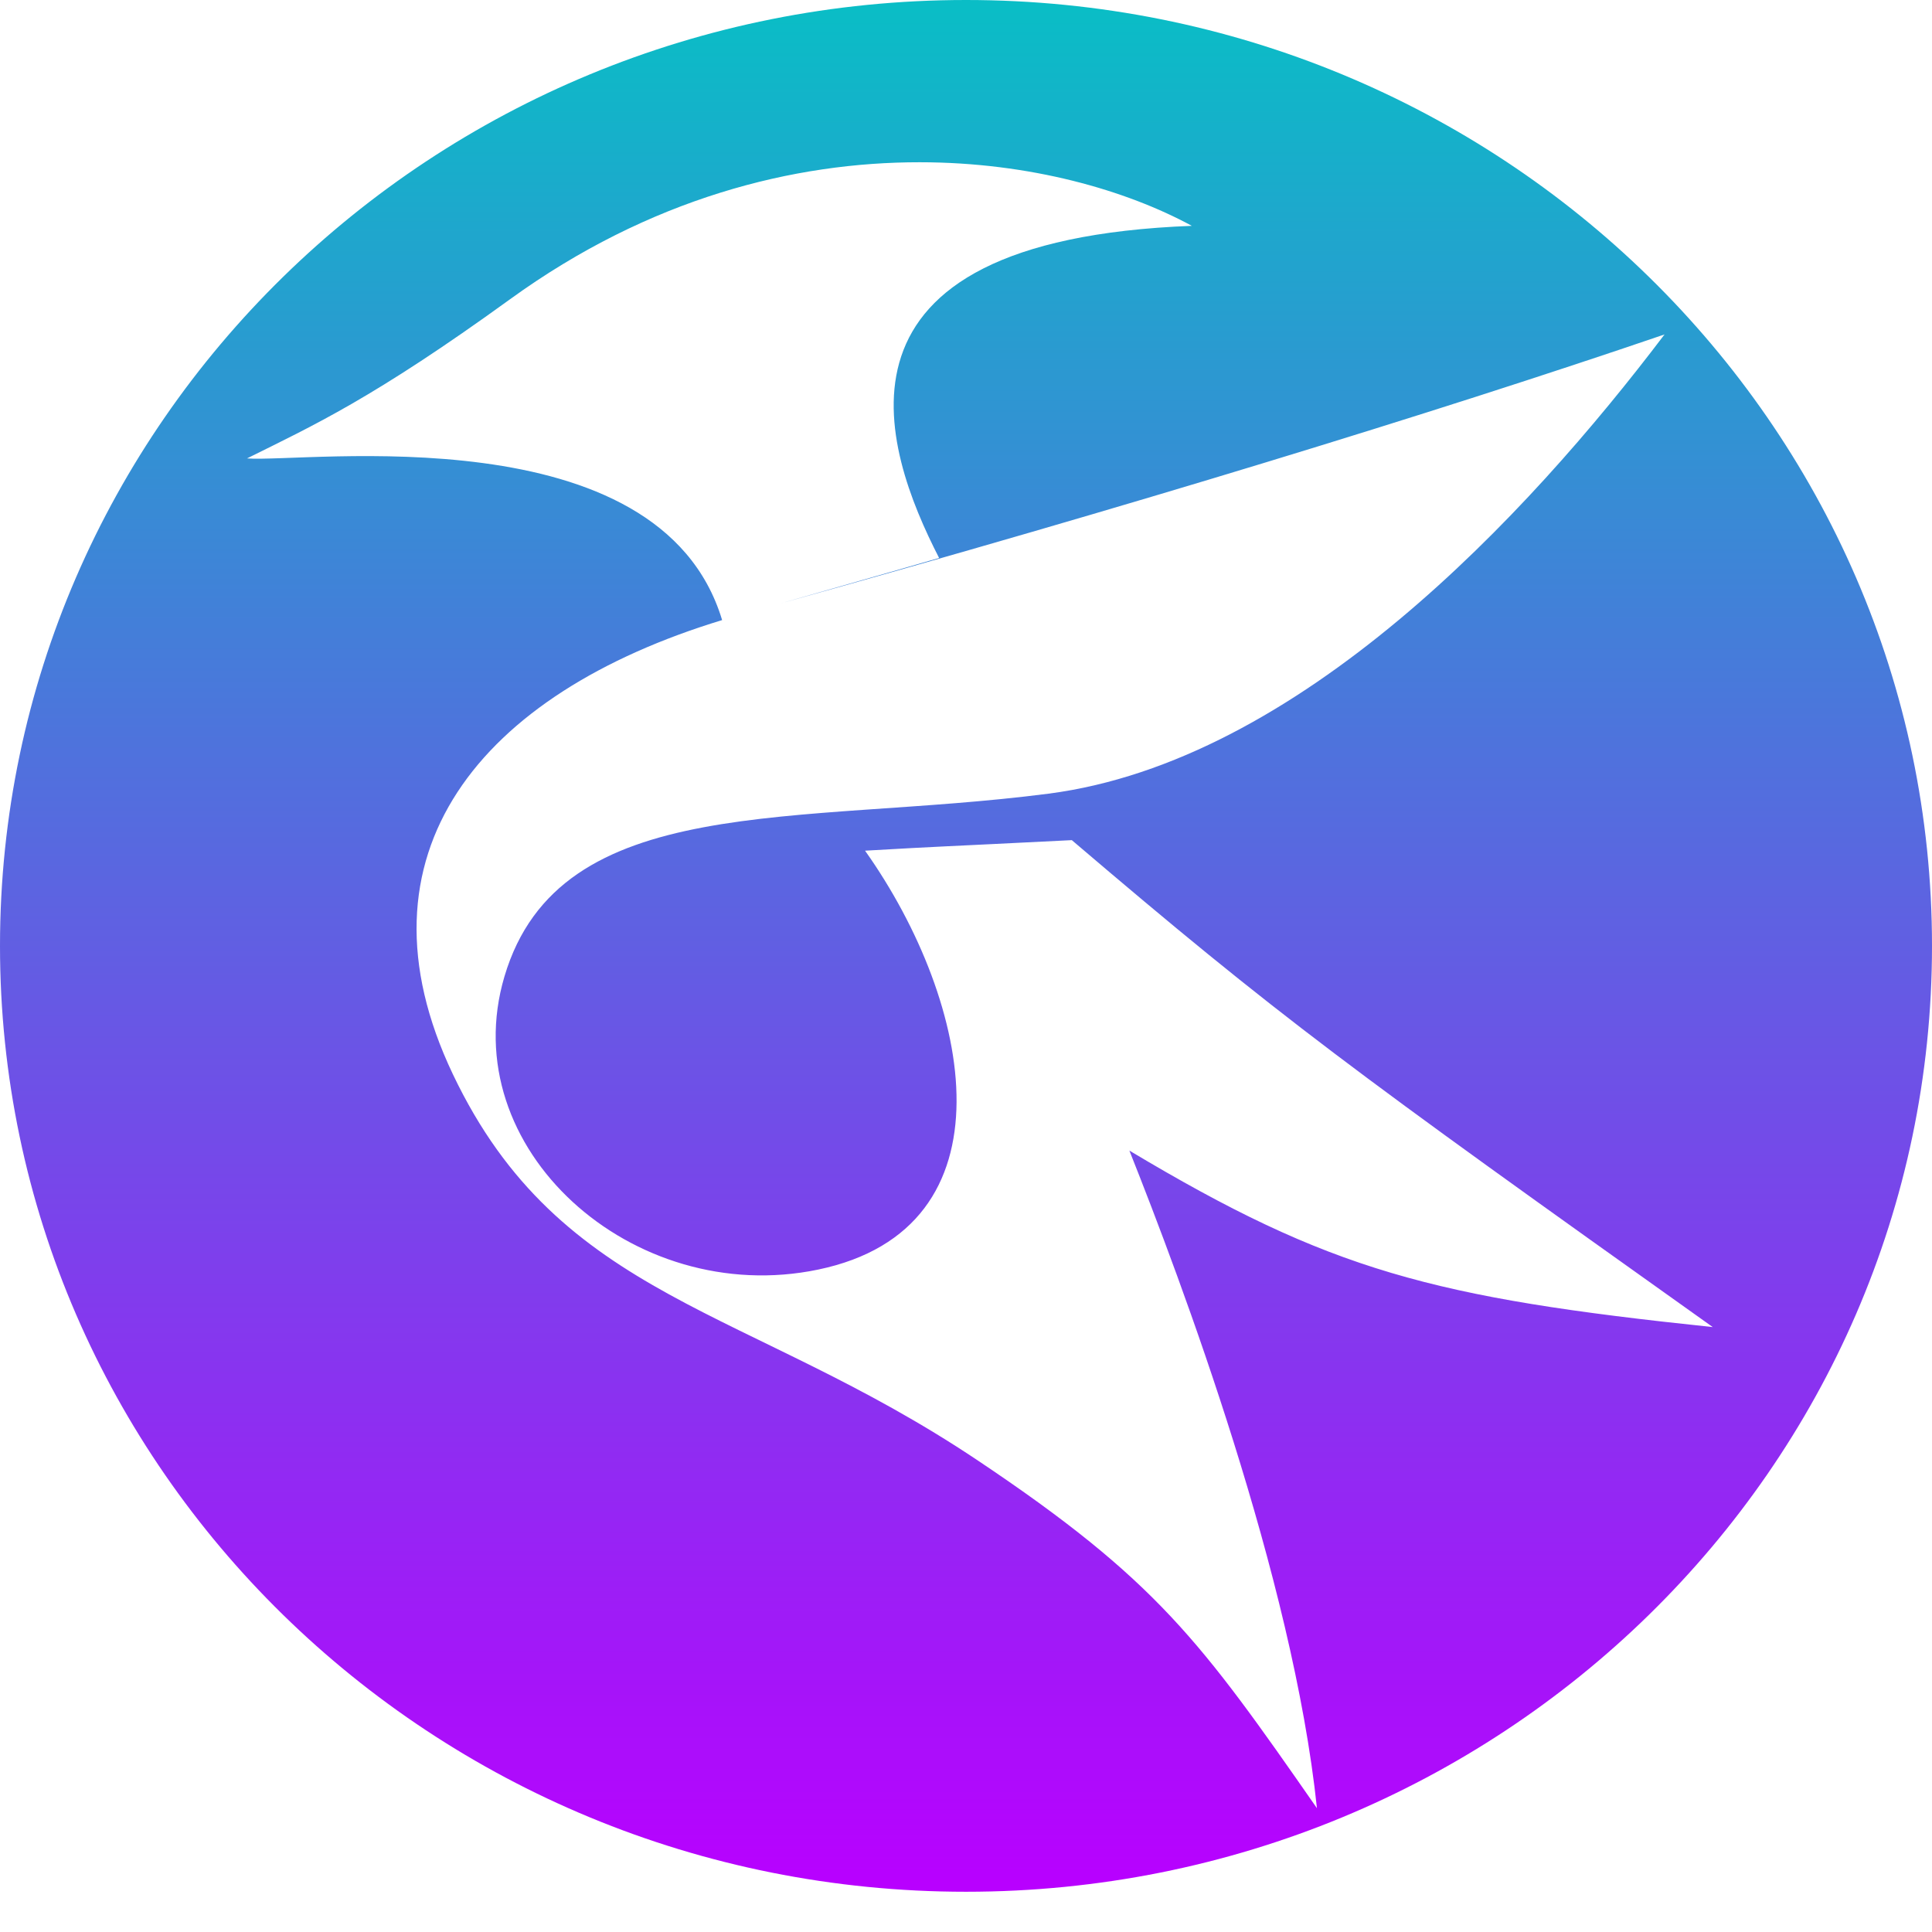
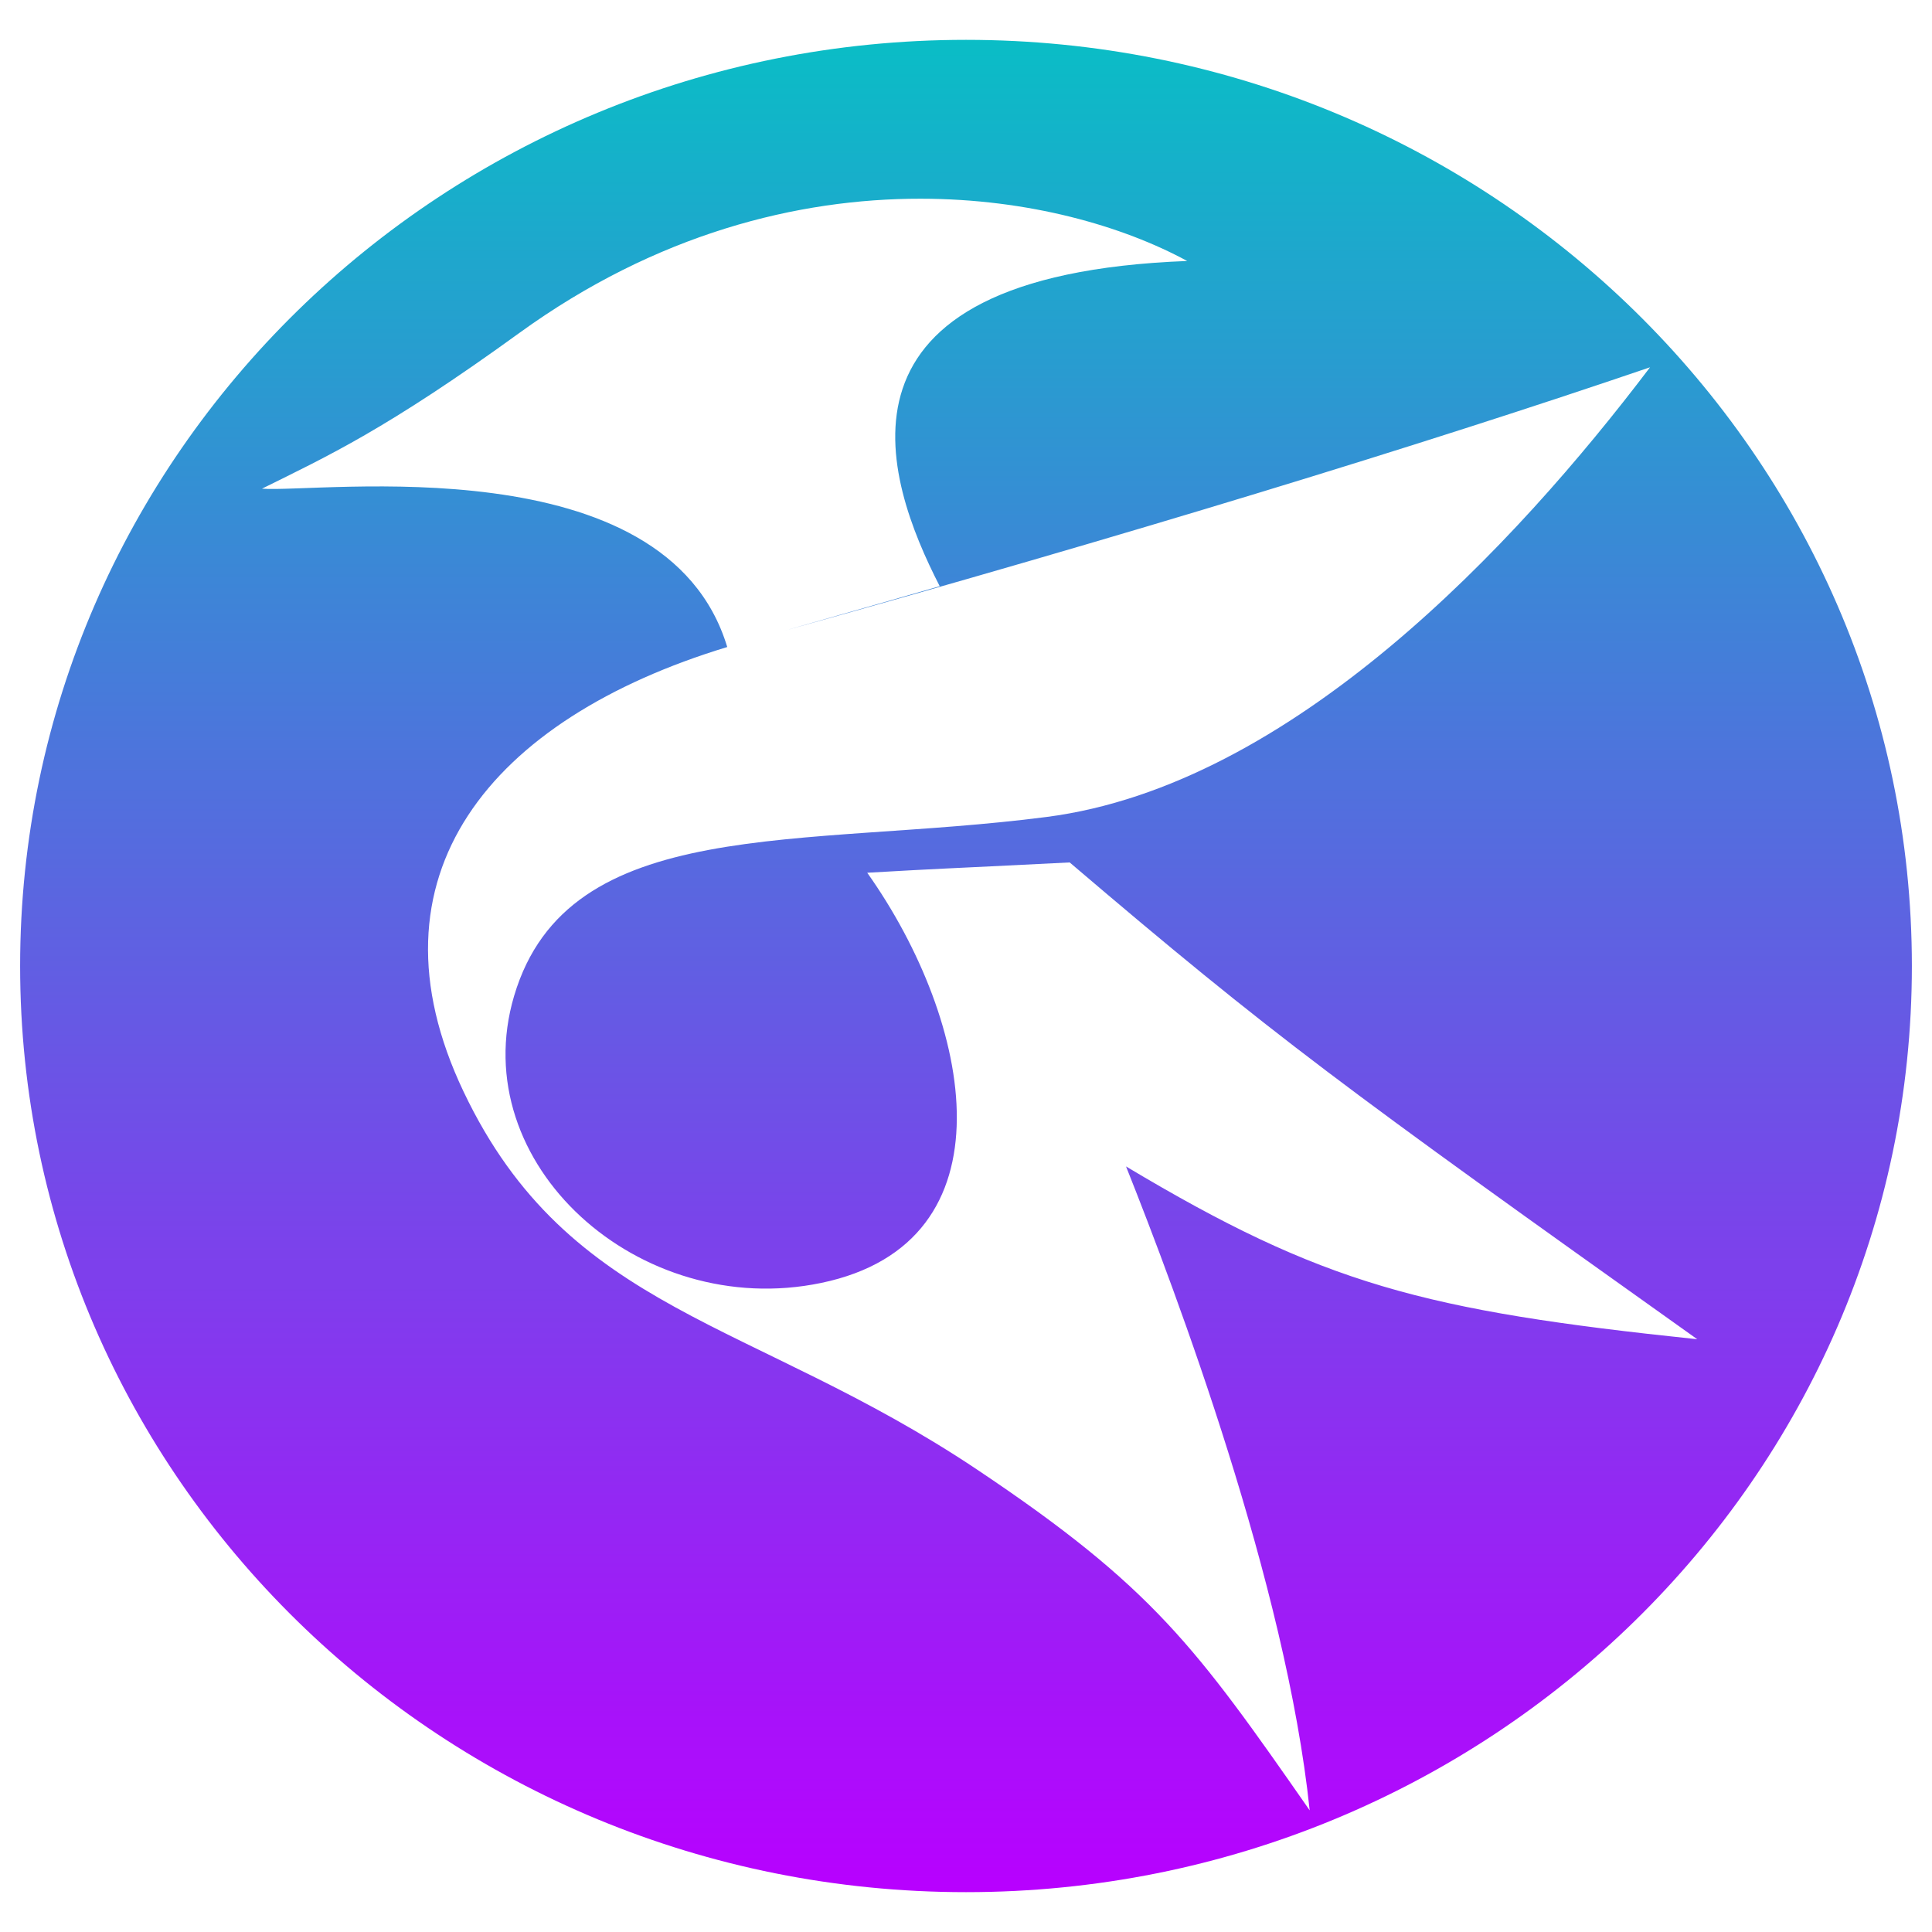
<svg xmlns="http://www.w3.org/2000/svg" viewBox="0 0 48 48" version="1.1" id="svg75">
  <defs id="defs79">
    <style id="current-color-scheme" type="text/css">
   .ColorScheme-Text { color: #0abdc6; } .ColorScheme-Highlight { color:#5294e2; }
  </style>
    <linearGradient id="arrongin" x1="0%" x2="0%" y1="0%" y2="100%">
      <stop offset="0%" style="stop-color:#dd9b44; stop-opacity:1" id="stop9192" />
      <stop offset="100%" style="stop-color:#ad6c16; stop-opacity:1" id="stop9194" />
    </linearGradient>
    <linearGradient id="aurora" x1="0%" x2="0%" y1="0%" y2="100%">
      <stop offset="0%" style="stop-color:#09D4DF; stop-opacity:1" id="stop9197" />
      <stop offset="100%" style="stop-color:#9269F4; stop-opacity:1" id="stop9199" />
    </linearGradient>
    <linearGradient id="cyberneon" x1="0%" x2="0%" y1="0%" y2="100%">
      <stop offset="0" style="stop-color:#0abdc6; stop-opacity:1" id="stop9202" />
      <stop offset="1" style="stop-color:#ea00d9; stop-opacity:1" id="stop9204" />
    </linearGradient>
    <linearGradient id="fitdance" x1="0%" x2="0%" y1="0%" y2="100%">
      <stop offset="0%" style="stop-color:#1AD6AB; stop-opacity:1" id="stop9207" />
      <stop offset="100%" style="stop-color:#329DB6; stop-opacity:1" id="stop9209" />
    </linearGradient>
-     <linearGradient id="oomox" x1="0%" x2="0%" y1="0%" y2="100%">
+     <linearGradient id="oomox" x1="0" x2="0" y1="-1.3212339e-12" y2="47.497" gradientTransform="matrix(0.9895285,0,0,0.9689133,0.5,0.9895835)" gradientUnits="userSpaceOnUse">
      <stop offset="0%" style="stop-color:#0abdc6; stop-opacity:1" id="stop9212" />
      <stop offset="100%" style="stop-color:#b800ff; stop-opacity:1" id="stop9214" />
    </linearGradient>
    <linearGradient id="rainblue" x1="0%" x2="0%" y1="0%" y2="100%">
      <stop offset="0%" style="stop-color:#00F260; stop-opacity:1" id="stop9217" />
      <stop offset="100%" style="stop-color:#0575E6; stop-opacity:1" id="stop9219" />
    </linearGradient>
    <linearGradient id="sunrise" x1="0%" x2="0%" y1="0%" y2="100%">
      <stop offset="0%" style="stop-color: #FF8501; stop-opacity:1" id="stop9222" />
      <stop offset="100%" style="stop-color: #FFCB01; stop-opacity:1" id="stop9224" />
    </linearGradient>
    <linearGradient id="telinkrin" x1="0%" x2="0%" y1="0%" y2="100%">
      <stop offset="0%" style="stop-color: #b2ced6; stop-opacity:1" id="stop9227" />
      <stop offset="100%" style="stop-color: #6da5b7; stop-opacity:1" id="stop9229" />
    </linearGradient>
    <linearGradient id="60spsycho" x1="0%" x2="0%" y1="0%" y2="100%">
      <stop offset="0%" style="stop-color: #df5940; stop-opacity:1" id="stop9232" />
      <stop offset="25%" style="stop-color: #d8d15f; stop-opacity:1" id="stop9234" />
      <stop offset="50%" style="stop-color: #e9882a; stop-opacity:1" id="stop9236" />
      <stop offset="100%" style="stop-color: #279362; stop-opacity:1" id="stop9238" />
    </linearGradient>
    <linearGradient id="90ssummer" x1="0%" x2="0%" y1="0%" y2="100%">
      <stop offset="0%" style="stop-color: #f618c7; stop-opacity:1" id="stop9241" />
      <stop offset="20%" style="stop-color: #94ffab; stop-opacity:1" id="stop9243" />
      <stop offset="50%" style="stop-color: #fbfd54; stop-opacity:1" id="stop9245" />
      <stop offset="100%" style="stop-color: #0f83ae; stop-opacity:1" id="stop9247" />
    </linearGradient>
  </defs>
-   <path id="ellipse53" class="ColorScheme-Text" d="M 24 0 A 24 23.5 0 0 0 0 23.5 A 24 23.5 0 0 0 24 47 A 24 23.5 0 0 0 48 23.5 A 24 23.5 0 0 0 24 0 z M 22.85 4.031 C 25.6 4.033 27.985 4.729 29.611 5.611 C 20.126 5.972 21.935 11.141 23.332 13.863 C 22.029 14.242 20.595 14.647 19.379 14.996 C 28.033 12.585 35.517 10.301 41.355 8.309 C 37.94 12.82 32.26 18.916 26.045 19.719 C 19.83 20.522 13.906 19.631 12.533 24.26 C 11.269 28.522 15.714 32.502 20.324 31.543 C 25.25 30.518 24.186 24.936 21.492 21.135 C 23.539 21.017 23.159 21.048 26.629 20.873 C 31.801 25.282 33.516 26.538 42.553 32.971 C 35.589 32.241 33.053 31.574 28.059 28.586 C 29.352 31.834 32.12 39.204 32.719 44.924 C 29.838 40.784 28.746 39.264 24.281 36.277 C 18.563 32.452 13.931 32.321 11.25 26.686 C 8.648 21.215 11.929 17.234 17.941 15.406 C 16.386 10.249 7.605 11.501 6.137 11.389 C 7.784 10.571 9.273 9.896 12.67 7.436 C 16.146 4.917 19.732 4.029 22.85 4.031 z " style="fill-opacity:1.0;fill:url(#oomox)" />
+   <path id="ellipse53" class="ColorScheme-Text" d="M 24,0.99 A 23.5,23.01 0 0 0 0.5,24 23.5,23.01 0 0 0 24,47.01 23.5,23.01 0 0 0 47.5,24 23.5,23.01 0 0 0 24,0.99 Z m -1.126,3.947 c 2.693,0.002 5.028,0.683 6.621,1.547 -9.287,0.353 -7.516,5.414 -6.148,8.08 -1.276,0.371 -2.68,0.768 -3.871,1.109 8.474,-2.361 15.802,-4.598 21.519,-6.548 -3.344,4.417 -8.906,10.386 -14.992,11.172 -6.085,0.786 -11.886,-0.086 -13.23,4.446 -1.238,4.174 3.114,8.071 7.629,7.131 4.823,-1.003 3.782,-6.469 1.144,-10.191 2.004,-0.115 1.632,-0.085 5.03,-0.256 5.065,4.317 6.744,5.547 15.592,11.846 -6.819,-0.714 -9.301,-1.368 -14.192,-4.293 1.267,3.18 3.976,10.397 4.563,15.998 C 29.716,40.924 28.647,39.435 24.275,36.511 18.676,32.766 14.14,32.638 11.516,27.119 8.968,21.762 12.18,17.864 18.068,16.075 16.544,11.025 7.946,12.251 6.509,12.141 8.122,11.34 9.58,10.68 12.906,8.27 16.31,5.804 19.821,4.934 22.874,4.937 Z" style="fill:url(#oomox);fill-opacity:1;stroke-width:0.979" />
</svg>
